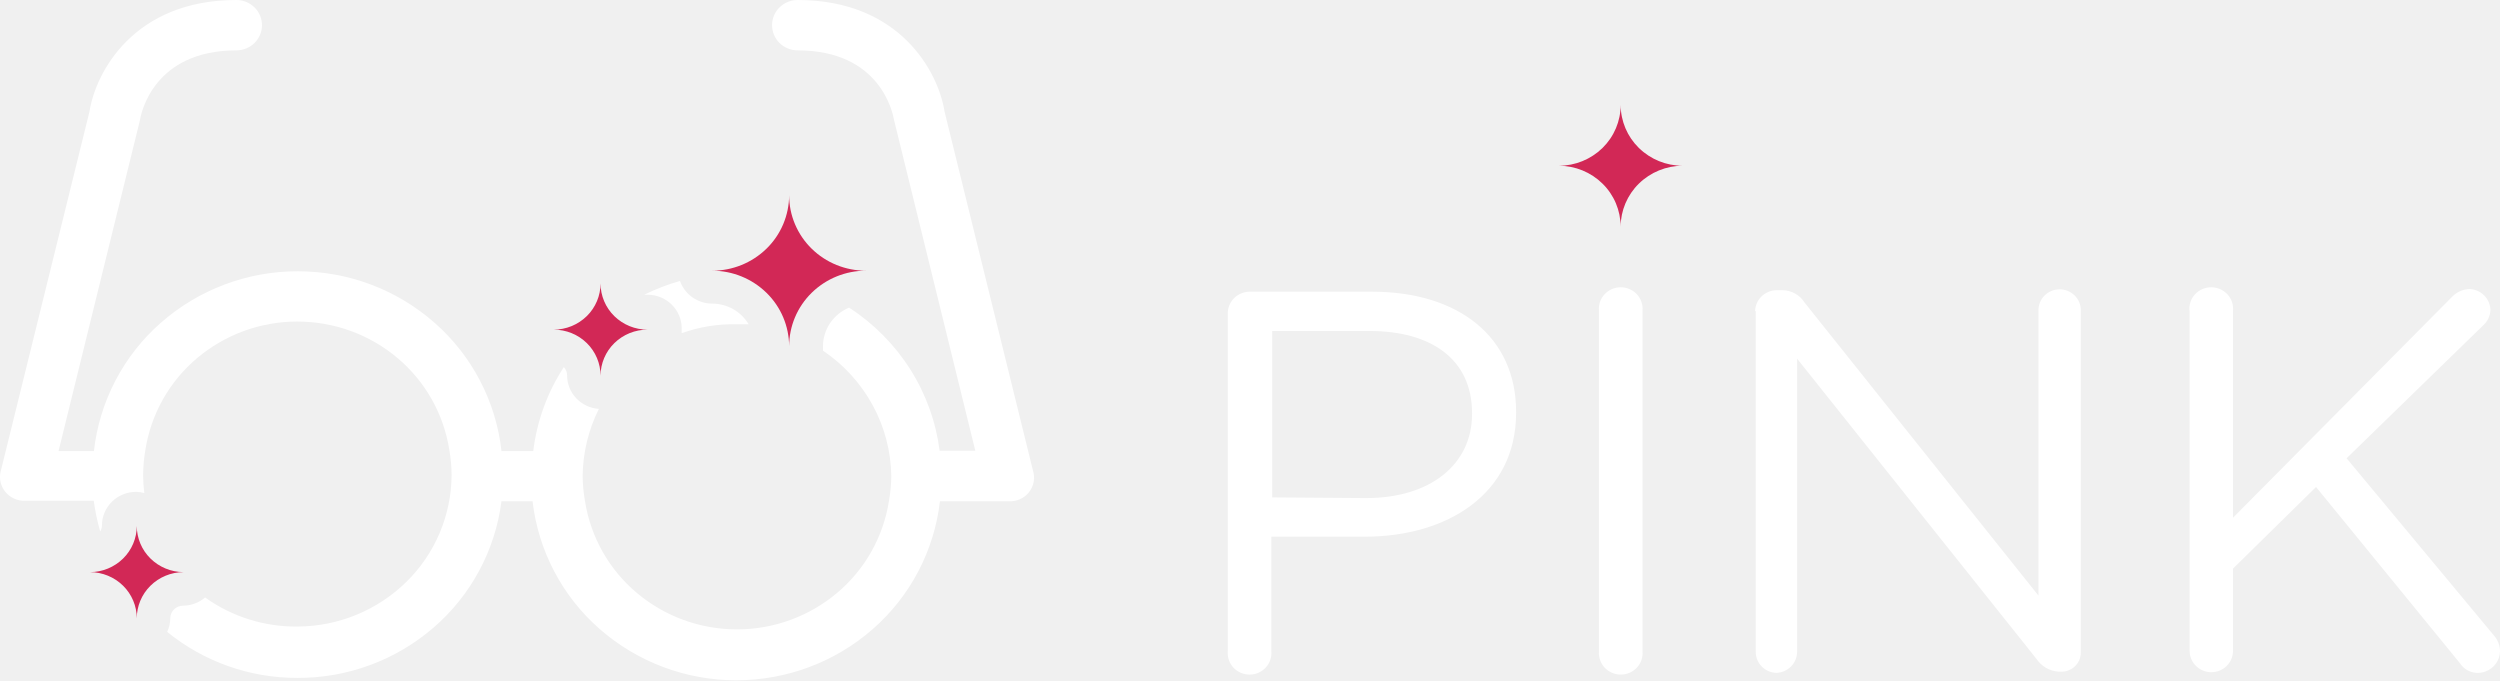
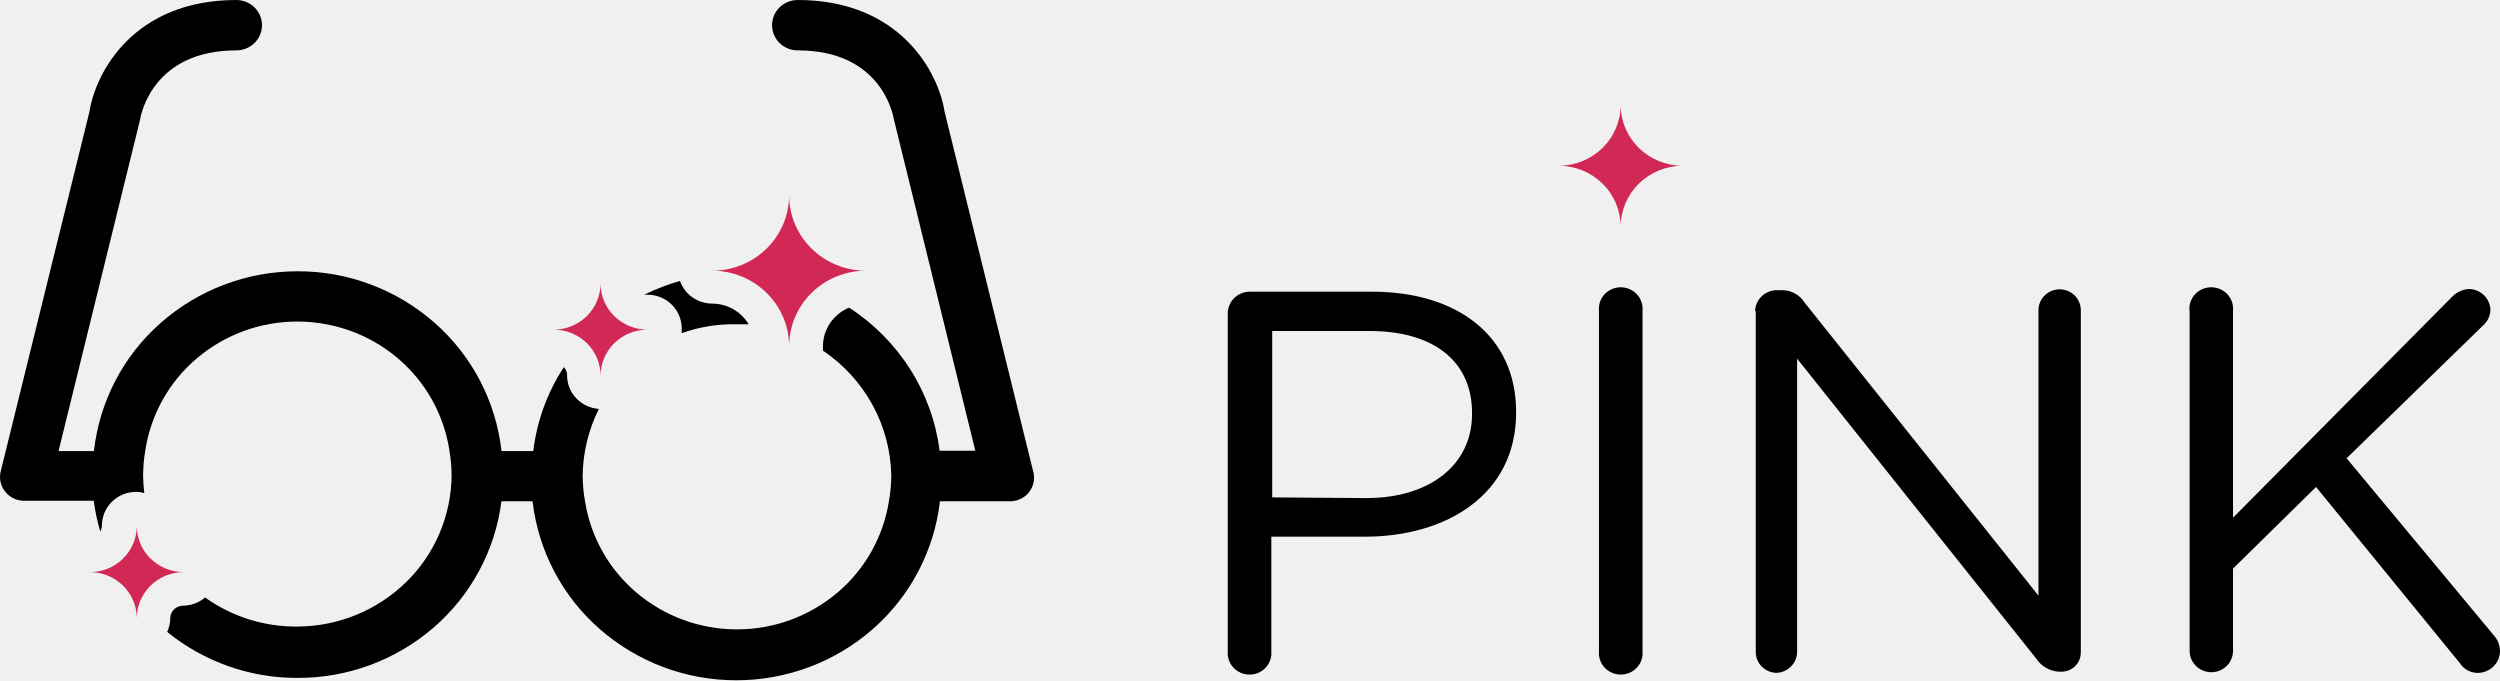
- <svg xmlns="http://www.w3.org/2000/svg" width="147" height="40" fill="none">
-   <path d="M72.193 18.425c0-.333.133-.652.369-.89.237-.238.558-.376.897-.384h7.211c5.113 0 8.477 2.676 8.477 7.06v.06c0 4.798-4.078 7.286-8.899 7.286h-5.494v6.734a1.243 1.243 0 0 1-.332.965 1.286 1.286 0 0 1-.948.41 1.304 1.304 0 0 1-.949-.41 1.26 1.26 0 0 1-.332-.965V18.425Zm8.156 10.861c3.746 0 6.207-1.975 6.207-4.937v-.059c0-3.18-2.42-4.828-6.026-4.828h-5.725v9.785l5.544.04ZM94.019 18.267a1.243 1.243 0 0 1 .332-.965 1.286 1.286 0 0 1 .948-.41 1.304 1.304 0 0 1 .949.41 1.258 1.258 0 0 1 .332.965V38.29a1.245 1.245 0 0 1-.332.965 1.284 1.284 0 0 1-.949.41 1.304 1.304 0 0 1-.948-.41 1.26 1.26 0 0 1-.332-.965V18.267ZM103.199 18.297a1.25 1.25 0 0 1 .38-.868c.236-.23.553-.362.885-.367h.352c.261.005.516.075.743.203.226.127.416.31.552.528l13.751 17.23V18.237c0-.324.131-.636.364-.865a1.259 1.259 0 0 1 1.762 0c.233.23.364.54.364.865v20.094a1.117 1.117 0 0 1-.711 1.082 1.161 1.161 0 0 1-.454.083h-.13a1.739 1.739 0 0 1-.756-.23 1.709 1.709 0 0 1-.57-.54L105.67 21.09v17.24a1.238 1.238 0 0 1-.353.853c-.224.23-.529.366-.853.381a1.257 1.257 0 0 1-.871-.369 1.21 1.21 0 0 1-.354-.865V18.296h-.04ZM128.74 18.267a1.243 1.243 0 0 1 .332-.965 1.287 1.287 0 0 1 .949-.41 1.304 1.304 0 0 1 .948.41 1.247 1.247 0 0 1 .332.965v12.175l12.897-13.005c.264-.269.624-.428 1.004-.444.329.013.64.149.87.38.23.232.361.54.365.864a1.261 1.261 0 0 1-.421.889l-8.036 7.82 8.668 10.427c.227.258.352.587.352.928a1.287 1.287 0 0 1-.847 1.18 1.261 1.261 0 0 1-1.083-.08 1.23 1.23 0 0 1-.43-.409l-8.457-10.357-4.882 4.798v4.839a1.238 1.238 0 0 1-.373.886 1.282 1.282 0 0 1-.902.368 1.288 1.288 0 0 1-.902-.368 1.244 1.244 0 0 1-.374-.886V18.267h-.01Z" fill="#fff" />
+ <svg xmlns="http://www.w3.org/2000/svg" width="147" height="40">
+   <path d="M72.193 18.425c0-.333.133-.652.369-.89.237-.238.558-.376.897-.384h7.211c5.113 0 8.477 2.676 8.477 7.06v.06c0 4.798-4.078 7.286-8.899 7.286h-5.494v6.734a1.243 1.243 0 0 1-.332.965 1.286 1.286 0 0 1-.948.41 1.304 1.304 0 0 1-.949-.41 1.26 1.26 0 0 1-.332-.965V18.425Zm8.156 10.861c3.746 0 6.207-1.975 6.207-4.937v-.059c0-3.18-2.42-4.828-6.026-4.828h-5.725v9.785l5.544.04ZM94.019 18.267a1.243 1.243 0 0 1 .332-.965 1.286 1.286 0 0 1 .948-.41 1.304 1.304 0 0 1 .949.41 1.258 1.258 0 0 1 .332.965V38.29a1.245 1.245 0 0 1-.332.965 1.284 1.284 0 0 1-.949.41 1.304 1.304 0 0 1-.948-.41 1.26 1.26 0 0 1-.332-.965V18.267ZM103.199 18.297a1.25 1.25 0 0 1 .38-.868c.236-.23.553-.362.885-.367h.352c.261.005.516.075.743.203.226.127.416.31.552.528l13.751 17.23V18.237c0-.324.131-.636.364-.865a1.259 1.259 0 0 1 1.762 0c.233.23.364.54.364.865v20.094a1.117 1.117 0 0 1-.711 1.082 1.161 1.161 0 0 1-.454.083h-.13a1.739 1.739 0 0 1-.756-.23 1.709 1.709 0 0 1-.57-.54L105.67 21.09v17.24a1.238 1.238 0 0 1-.353.853c-.224.23-.529.366-.853.381a1.257 1.257 0 0 1-.871-.369 1.21 1.21 0 0 1-.354-.865V18.296h-.04ZM128.74 18.267a1.243 1.243 0 0 1 .332-.965 1.287 1.287 0 0 1 .949-.41 1.304 1.304 0 0 1 .948.41 1.247 1.247 0 0 1 .332.965v12.175l12.897-13.005c.264-.269.624-.428 1.004-.444.329.013.64.149.87.38.23.232.361.54.365.864a1.261 1.261 0 0 1-.421.889l-8.036 7.82 8.668 10.427c.227.258.352.587.352.928a1.287 1.287 0 0 1-.847 1.18 1.261 1.261 0 0 1-1.083-.08 1.23 1.23 0 0 1-.43-.409l-8.457-10.357-4.882 4.798v4.839a1.238 1.238 0 0 1-.373.886 1.282 1.282 0 0 1-.902.368 1.288 1.288 0 0 1-.902-.368 1.244 1.244 0 0 1-.374-.886V18.267h-.01Z" />
  <path d="M98.94 9.746a3.678 3.678 0 0 1-2.575-1.047 3.554 3.554 0 0 1-1.07-2.528c0 .948-.384 1.857-1.066 2.528a3.668 3.668 0 0 1-2.57 1.047c.964.002 1.89.381 2.57 1.053a3.554 3.554 0 0 1 1.065 2.53c.003-.949.388-1.86 1.07-2.53a3.688 3.688 0 0 1 2.576-1.053Z" fill="#D22856" />
-   <path d="M43.287 19.067h.733a2.47 2.47 0 0 0-.905-.887 2.523 2.523 0 0 0-1.234-.328c-.418 0-.826-.129-1.166-.368a1.978 1.978 0 0 1-.732-.965c-.724.206-1.427.477-2.1.81h.191c.533 0 1.044.208 1.42.578.377.37.59.873.59 1.397.004.095.004.19 0 .286a8.976 8.976 0 0 1 3.203-.523Z" fill="#fff" />
-   <path d="m60.733 27.647-5.192-21.08C55.179 4.245 52.929 0 46.903 0c-.4 0-.783.156-1.066.434a1.469 1.469 0 0 0-.44 1.047c0 .393.158.77.44 1.047a1.52 1.52 0 0 0 1.066.434c4.871 0 5.594 3.683 5.665 4.088l4.78 19.452H55.25a11.721 11.721 0 0 0-1.724-4.78 11.946 11.946 0 0 0-3.599-3.633 2.502 2.502 0 0 0-1.116.908c-.274.404-.42.878-.42 1.363.005.086.005.171 0 .257a9.148 9.148 0 0 1 2.922 3.207 8.974 8.974 0 0 1 1.095 4.169 9.042 9.042 0 0 1-.14 1.48 8.849 8.849 0 0 1-3.05 5.393 9.132 9.132 0 0 1-5.885 2.141 9.132 9.132 0 0 1-5.885-2.141 8.849 8.849 0 0 1-3.049-5.392 9.031 9.031 0 0 1-.14-1.481c.015-1.37.341-2.72.954-3.95a2.023 2.023 0 0 1-1.33-.625 1.957 1.957 0 0 1-.538-1.35.694.694 0 0 0-.191-.483 11.566 11.566 0 0 0-1.798 4.936h-1.868a11.782 11.782 0 0 0-3.933-7.54 12.17 12.17 0 0 0-8.05-3.03 12.17 12.17 0 0 0-8.05 3.03 11.782 11.782 0 0 0-3.932 7.54H3.443L8.233 7.05c.061-.405.814-4.088 5.666-4.088.4 0 .783-.156 1.065-.434.282-.277.441-.654.441-1.047 0-.393-.159-.77-.441-1.047A1.52 1.52 0 0 0 13.899 0C7.872 0 5.623 4.246 5.26 6.566L.058 27.647a1.38 1.38 0 0 0 .247 1.263c.14.176.322.316.529.41.207.092.433.135.66.124h4.018c.082.611.21 1.215.382 1.807a.731.731 0 0 0 .1-.355c0-.524.212-1.026.589-1.397.376-.37.887-.578 1.42-.578.163.002.325.025.482.069a8.835 8.835 0 0 1-.07-1.037c.002-.496.046-.991.13-1.48a8.848 8.848 0 0 1 3.042-5.414 9.131 9.131 0 0 1 5.897-2.152c2.165 0 4.258.763 5.898 2.152a8.848 8.848 0 0 1 3.041 5.413c.085.49.128.985.131 1.481a8.87 8.87 0 0 1-2.665 6.267 9.18 9.18 0 0 1-6.374 2.62 9.146 9.146 0 0 1-5.454-1.708c-.363.31-.826.48-1.306.483a.76.76 0 0 0-.526.22.734.734 0 0 0-.217.521 1.946 1.946 0 0 1-.181.8 12.088 12.088 0 0 0 7.643 2.705 12.174 12.174 0 0 0 8.012-2.951 11.789 11.789 0 0 0 4-7.436h1.829a11.784 11.784 0 0 0 3.944 7.51A12.171 12.171 0 0 0 43.292 40c2.964 0 5.823-1.073 8.033-3.015a11.784 11.784 0 0 0 3.944-7.511h4.018c.232.016.465-.024.678-.117.212-.093.398-.236.541-.417a1.38 1.38 0 0 0 .227-1.293Z" fill="#fff" />
+   <path d="M43.287 19.067h.733a2.47 2.47 0 0 0-.905-.887 2.523 2.523 0 0 0-1.234-.328c-.418 0-.826-.129-1.166-.368a1.978 1.978 0 0 1-.732-.965c-.724.206-1.427.477-2.1.81h.191c.533 0 1.044.208 1.42.578.377.37.59.873.59 1.397.004.095.004.19 0 .286a8.976 8.976 0 0 1 3.203-.523Z" />
+   <path d="m60.733 27.647-5.192-21.08C55.179 4.245 52.929 0 46.903 0c-.4 0-.783.156-1.066.434a1.469 1.469 0 0 0-.44 1.047c0 .393.158.77.44 1.047a1.52 1.52 0 0 0 1.066.434c4.871 0 5.594 3.683 5.665 4.088l4.78 19.452H55.25a11.721 11.721 0 0 0-1.724-4.78 11.946 11.946 0 0 0-3.599-3.633 2.502 2.502 0 0 0-1.116.908c-.274.404-.42.878-.42 1.363.005.086.005.171 0 .257a9.148 9.148 0 0 1 2.922 3.207 8.974 8.974 0 0 1 1.095 4.169 9.042 9.042 0 0 1-.14 1.48 8.849 8.849 0 0 1-3.05 5.393 9.132 9.132 0 0 1-5.885 2.141 9.132 9.132 0 0 1-5.885-2.141 8.849 8.849 0 0 1-3.049-5.392 9.031 9.031 0 0 1-.14-1.481c.015-1.37.341-2.72.954-3.95a2.023 2.023 0 0 1-1.33-.625 1.957 1.957 0 0 1-.538-1.35.694.694 0 0 0-.191-.483 11.566 11.566 0 0 0-1.798 4.936h-1.868a11.782 11.782 0 0 0-3.933-7.54 12.17 12.17 0 0 0-8.05-3.03 12.17 12.17 0 0 0-8.05 3.03 11.782 11.782 0 0 0-3.932 7.54H3.443L8.233 7.05c.061-.405.814-4.088 5.666-4.088.4 0 .783-.156 1.065-.434.282-.277.441-.654.441-1.047 0-.393-.159-.77-.441-1.047A1.52 1.52 0 0 0 13.899 0C7.872 0 5.623 4.246 5.26 6.566L.058 27.647a1.38 1.38 0 0 0 .247 1.263c.14.176.322.316.529.41.207.092.433.135.66.124h4.018c.082.611.21 1.215.382 1.807a.731.731 0 0 0 .1-.355c0-.524.212-1.026.589-1.397.376-.37.887-.578 1.42-.578.163.002.325.025.482.069a8.835 8.835 0 0 1-.07-1.037c.002-.496.046-.991.13-1.48a8.848 8.848 0 0 1 3.042-5.414 9.131 9.131 0 0 1 5.897-2.152c2.165 0 4.258.763 5.898 2.152a8.848 8.848 0 0 1 3.041 5.413c.085.49.128.985.131 1.481a8.87 8.87 0 0 1-2.665 6.267 9.18 9.18 0 0 1-6.374 2.62 9.146 9.146 0 0 1-5.454-1.708c-.363.31-.826.48-1.306.483a.76.76 0 0 0-.526.22.734.734 0 0 0-.217.521 1.946 1.946 0 0 1-.181.8 12.088 12.088 0 0 0 7.643 2.705 12.174 12.174 0 0 0 8.012-2.951 11.789 11.789 0 0 0 4-7.436h1.829a11.784 11.784 0 0 0 3.944 7.51A12.171 12.171 0 0 0 43.292 40c2.964 0 5.823-1.073 8.033-3.015a11.784 11.784 0 0 0 3.944-7.511h4.018c.232.016.465-.024.678-.117.212-.093.398-.236.541-.417a1.38 1.38 0 0 0 .227-1.293Z" />
  <path d="M50.92 15.917a4.576 4.576 0 0 1-1.729-.335 4.515 4.515 0 0 1-1.466-.96 4.431 4.431 0 0 1-.98-1.44 4.37 4.37 0 0 1-.344-1.699 4.406 4.406 0 0 1-1.328 3.136 4.56 4.56 0 0 1-3.192 1.298 4.57 4.57 0 0 1 3.193 1.304 4.416 4.416 0 0 1 1.327 3.14c0-1.18.476-2.31 1.323-3.143a4.56 4.56 0 0 1 3.196-1.301ZM38.074 19.383a2.786 2.786 0 0 1-1.953-.796 2.692 2.692 0 0 1-.809-1.92c0 .719-.29 1.408-.805 1.917a2.786 2.786 0 0 1-1.947.799c.73 0 1.43.285 1.946.792.516.507.806 1.196.806 1.913a2.693 2.693 0 0 1 .813-1.914 2.786 2.786 0 0 1 1.95-.791ZM10.785 33.64a2.786 2.786 0 0 1-1.94-.802 2.692 2.692 0 0 1-.802-1.913c0 .719-.29 1.408-.805 1.917a2.786 2.786 0 0 1-1.947.799c.73.002 1.43.29 1.947.799.515.508.805 1.198.805 1.916 0-.717.288-1.404.802-1.913a2.786 2.786 0 0 1 1.94-.802Z" fill="#D22856" />
</svg>
